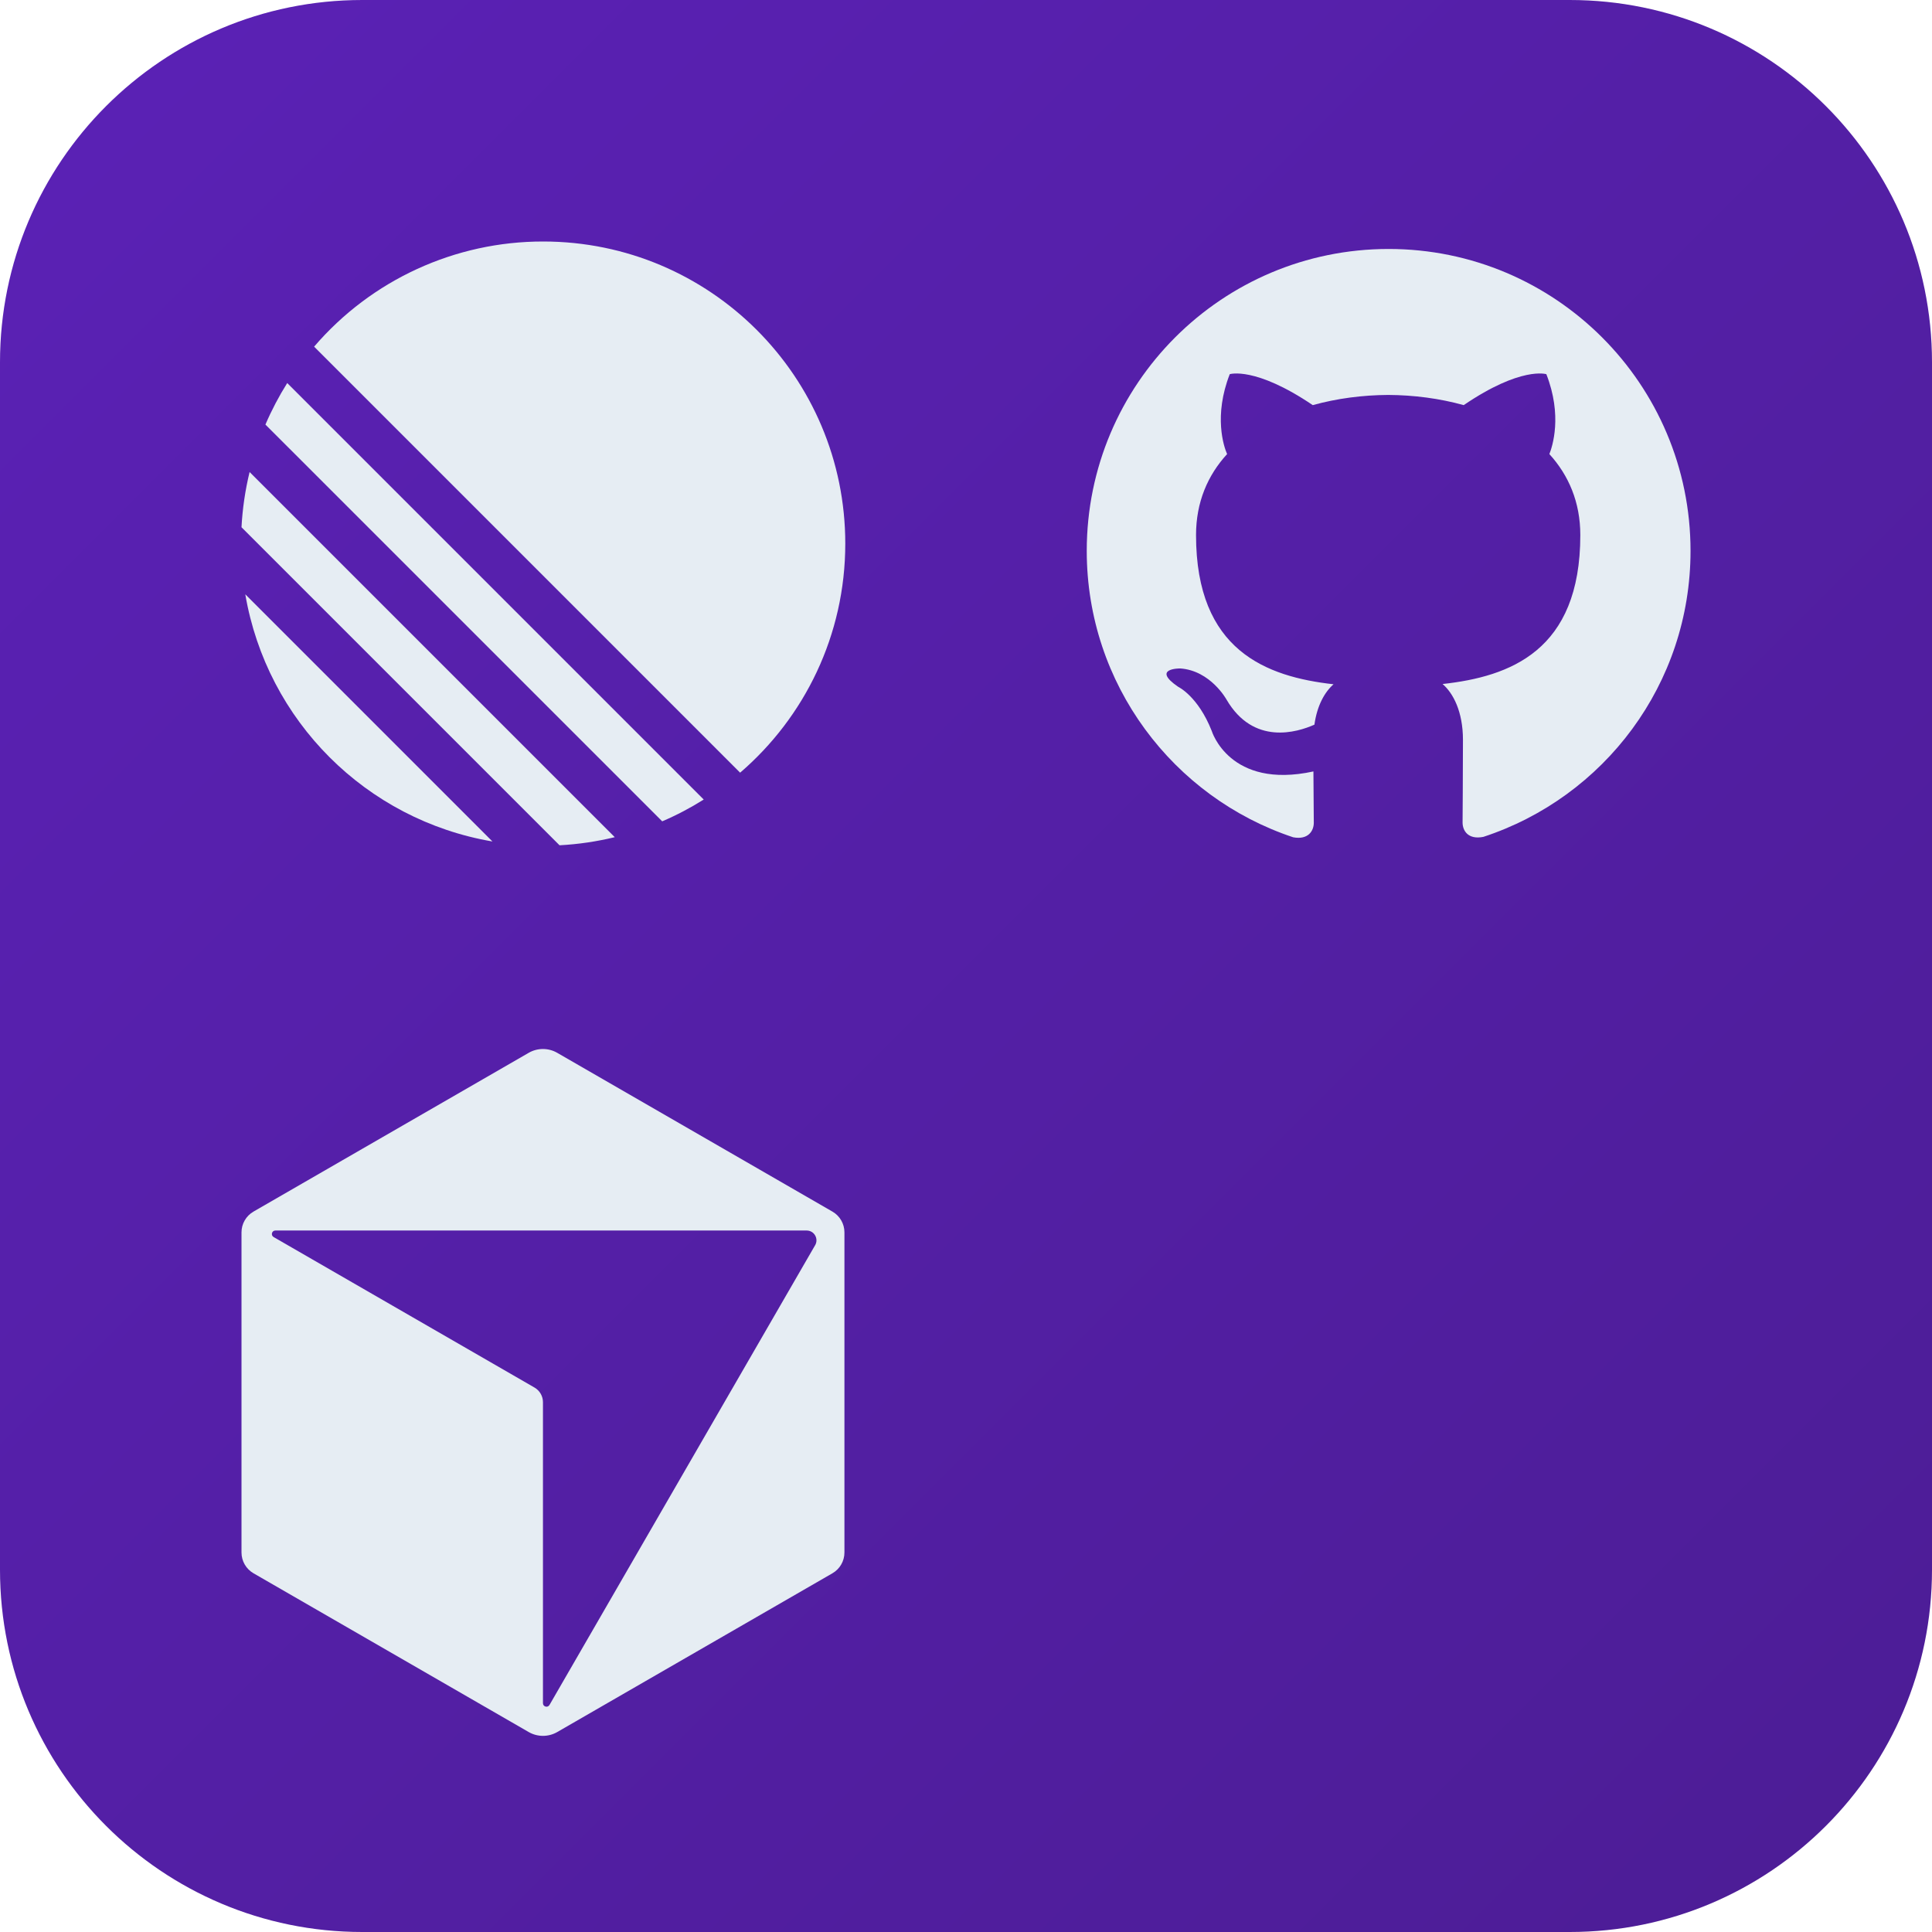
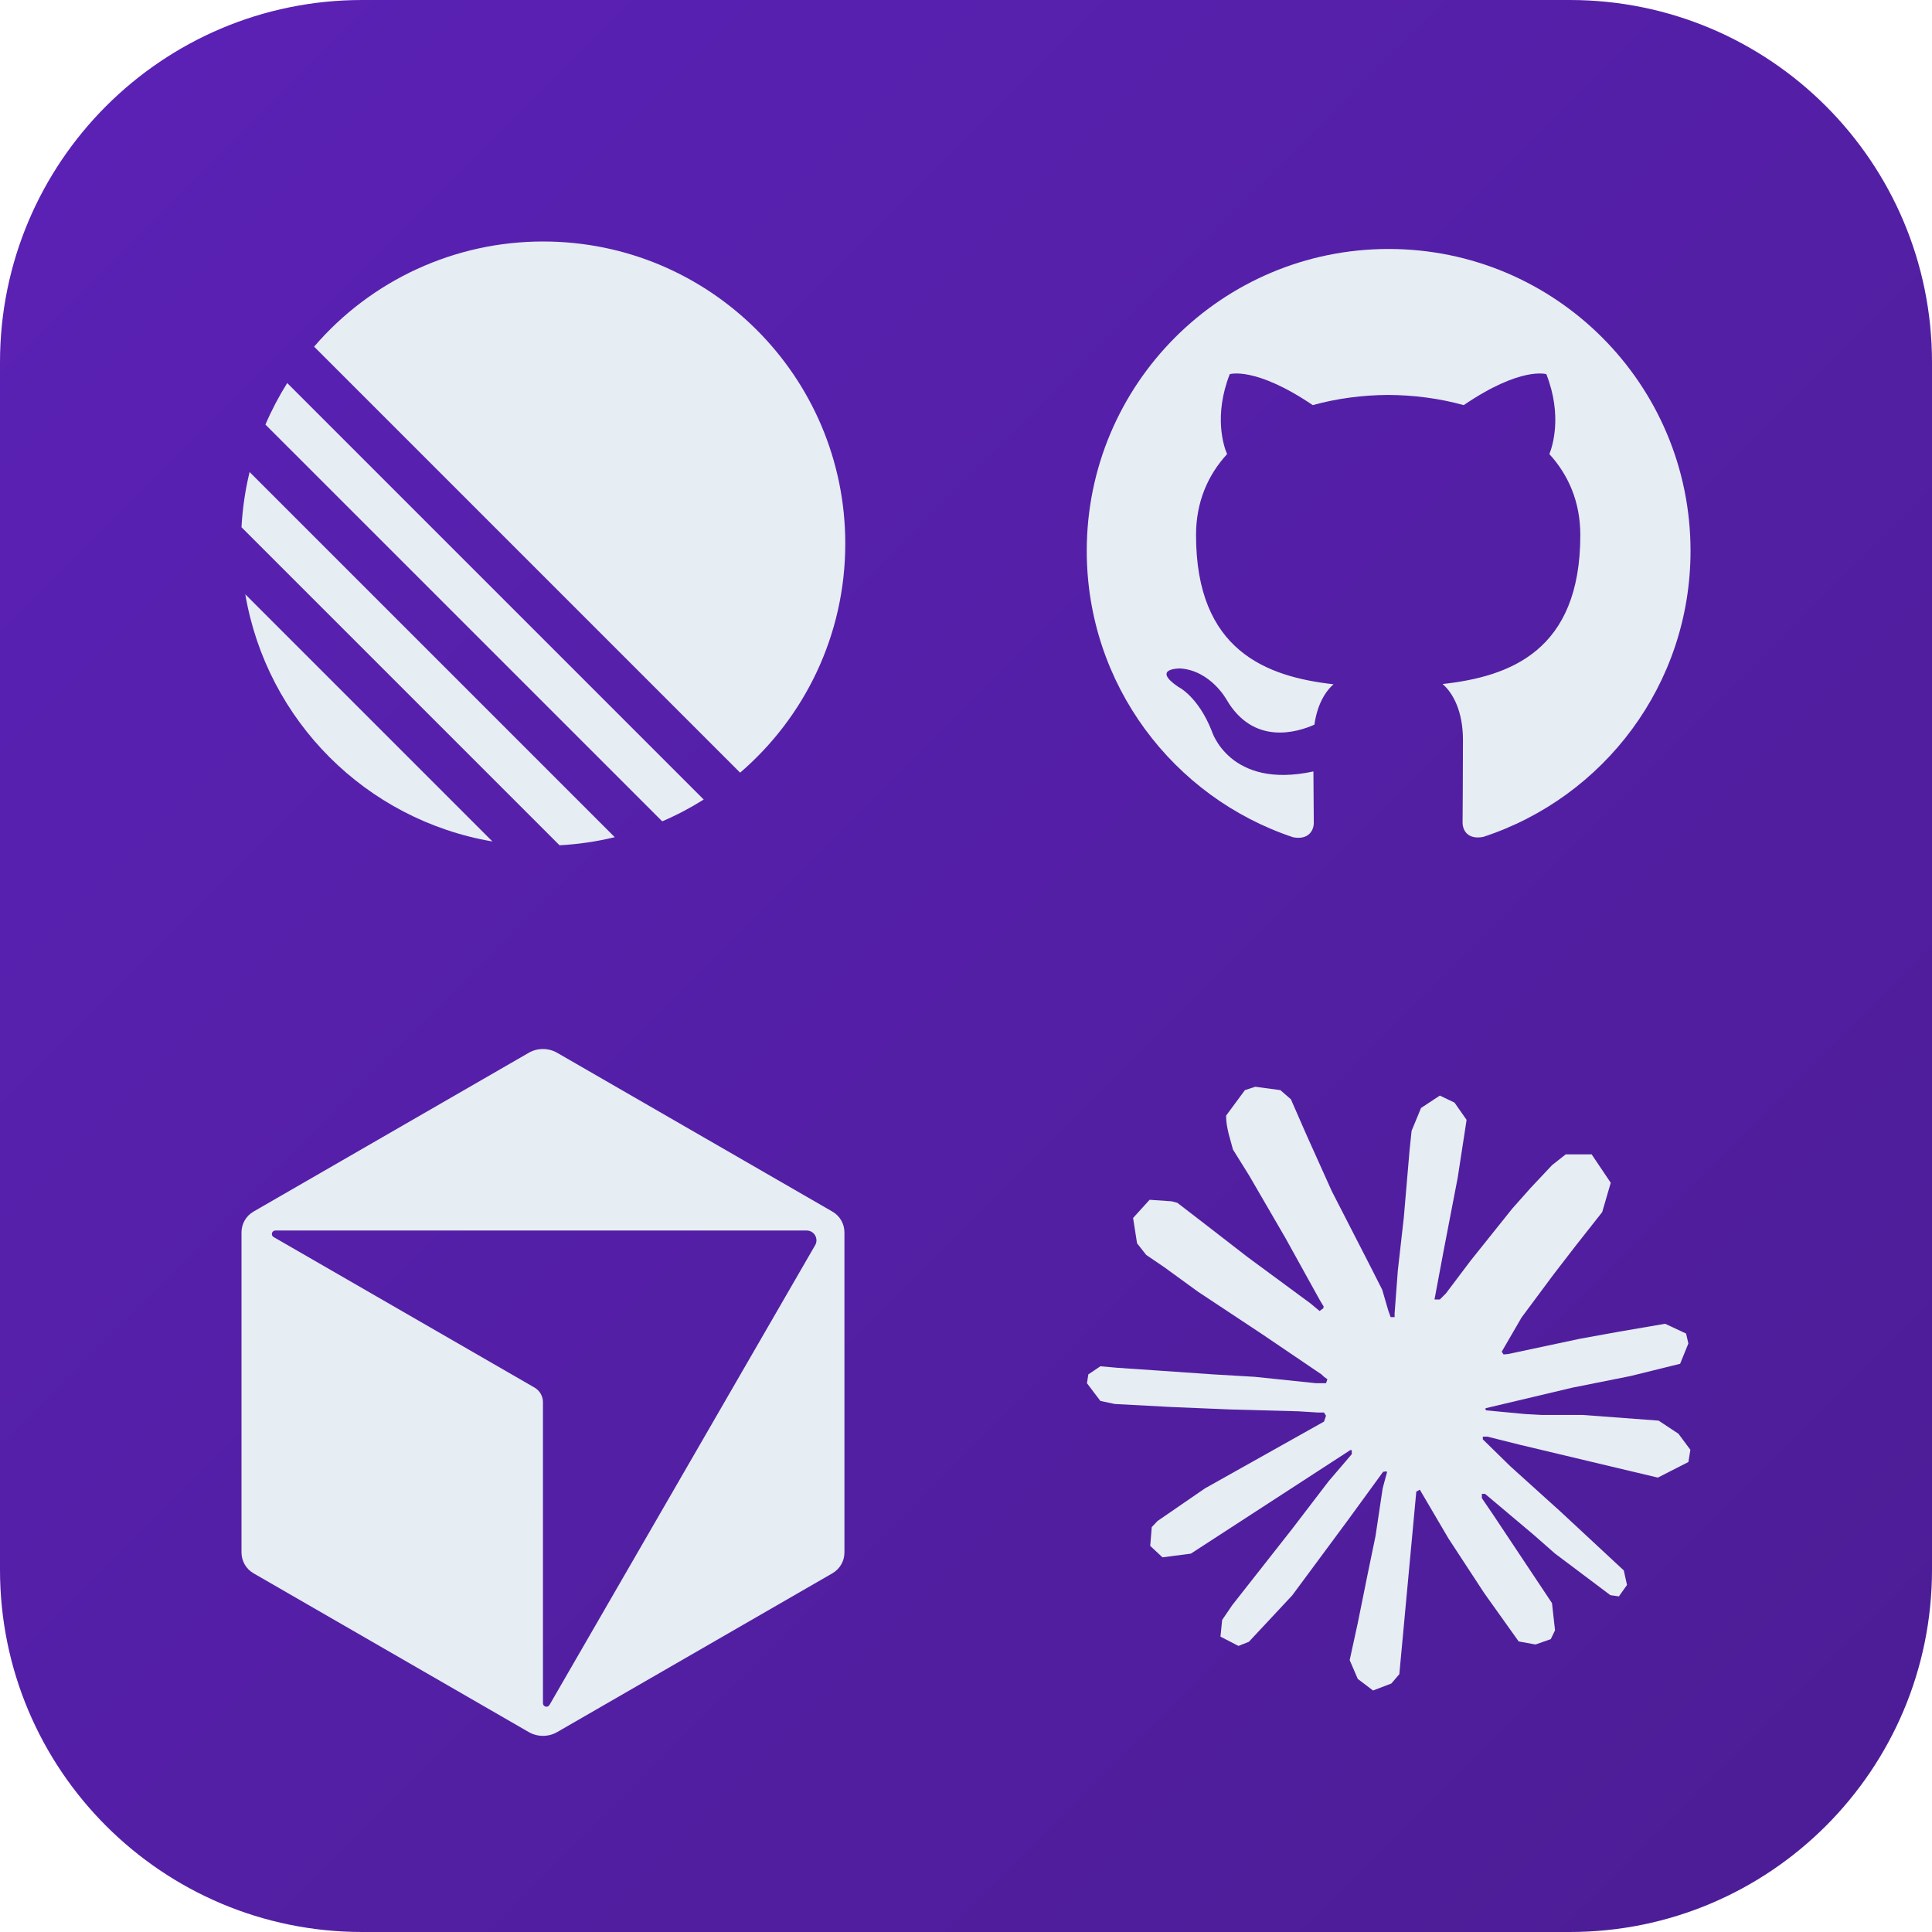
<svg xmlns="http://www.w3.org/2000/svg" viewBox="0 0 512 512">
  <defs>
    <linearGradient id="bg" x1="0%" y1="0%" x2="100%" y2="100%">
      <stop offset="0%" style="stop-color:#5B21B6" />
      <stop offset="100%" style="stop-color:#4C1D95" />
    </linearGradient>
  </defs>
  <rect width="512" height="512" rx="96" fill="url(#bg)" />
  <g transform="translate(64, 64) scale(6.667)">
    <path d="M2.886 4.18A11.982 11.982 0 0 1 11.99 0C18.624 0 24 5.376 24 12.009c0 3.64-1.62 6.903-4.18 9.105L2.887 4.18ZM1.817 5.626l16.556 16.556c-.524.33-1.075.62-1.65.866L.951 7.277c.247-.575.537-1.126.866-1.65ZM.322 9.163l14.515 14.515c-.71.172-1.443.282-2.195.322L0 11.358a12 12 0 0 1 .322-2.195Zm-.17 4.862 9.823 9.824a12.02 12.02 0 0 1-9.824-9.824Z" fill="#e6edf3" />
  </g>
  <g transform="translate(288, 64) scale(6.667)">
    <path d="M12 .297c-6.63 0-12 5.373-12 12 0 5.303 3.438 9.8 8.205 11.385.6.113.82-.258.82-.577 0-.285-.01-1.04-.015-2.04-3.338.724-4.042-1.61-4.042-1.61C4.422 18.07 3.633 17.7 3.633 17.7c-1.087-.744.084-.729.084-.729 1.205.084 1.838 1.236 1.838 1.236 1.07 1.835 2.809 1.305 3.495.998.108-.776.417-1.305.76-1.605-2.665-.3-5.466-1.332-5.466-5.93 0-1.31.465-2.38 1.235-3.22-.135-.303-.54-1.523.105-3.176 0 0 1.005-.322 3.3 1.23.96-.267 1.98-.399 3-.405 1.02.006 2.04.138 3 .405 2.28-1.552 3.285-1.23 3.285-1.23.645 1.653.24 2.873.12 3.176.765.84 1.23 1.91 1.23 3.22 0 4.61-2.805 5.625-5.475 5.92.42.36.81 1.096.81 2.22 0 1.606-.015 2.896-.015 3.286 0 .315.21.69.825.57C20.565 22.092 24 17.592 24 12.297c0-6.627-5.373-12-12-12" fill="#e6edf3" />
  </g>
  <g transform="translate(64, 278) scale(0.958)">
    <path d="M163.463 44.971L87.344 1.057C84.899-.354 81.883-.354 79.439 1.057L3.323 44.971C1.269 46.156 0 48.349 0 50.723V139.276C0 141.647 1.269 143.843 3.323 145.029L79.443 188.943C81.887 190.353 84.903 190.353 87.347 188.943L163.466 145.029C165.521 143.843 166.79 141.651 166.79 139.276V50.723C166.79 48.352 165.521 46.156 163.466 44.971H163.463ZM158.681 54.273L85.199 181.451C84.703 182.308 83.391 181.958 83.391 180.966V97.691C83.391 96.027 82.501 94.488 81.058 93.652L8.887 52.016C8.03 51.52 8.38 50.209 9.373 50.209H156.337C158.424 50.209 159.728 52.47 158.685 54.276H158.681V54.273Z" fill="#e6edf3" />
  </g>
+   <g transform="translate(288, 288) scale(6.667)">
+     <path d="m4.714 15.956 4.717-2.647.079-.231-.079-.128h-.231l-.789-.049-2.696-.073-2.337-.097-2.265-.121-.571-.121-.534-.704.055-.352.48-.322.686.061 1.518.103 2.277.158 1.651.097 2.447.255h.389l.055-.158-.134-.097-.103-.097L6.973 9.836l-2.55-1.688-1.336-.971-.723-.492-.364-.461-.158-1.008.656-.723.88.061.225.061.892.686 1.906 1.475 2.489 1.834.364.303.146-.103.018-.073-.164-.273-1.354-2.447-1.445-2.489-.643-1.032-.17-.619c-.061-.255-.103-.467-.103-.729L6.287.134 6.7 0l.996.134.419.364.619 1.415 1.002 2.228 1.554 3.03.455.898.243.832.091.255h.158v-.146l.128-1.706.237-2.095.231-2.696.079-.759.376-.911.747-.492.583.279.48.686-.067.443-.285 1.852-.559 2.902-.364 1.943h.212l.243-.243.984-1.305 1.651-2.064.729-.82.85-.905.546-.431h1.032l.759 1.129-.34 1.166-1.062 1.348-.88 1.141-1.263 1.7-.789 1.36.073.109.188-.018 2.853-.607 1.542-.279 1.84-.316.832.389.091.395-.328.807-1.967.486-2.307.461-3.436.814-.043.03.049.061 1.548.146.662.036h1.621l3.018.225.789.522.474.638-.079.486-1.214.619-1.639-.389-3.825-.911-1.311-.328h-.182v.109l1.093 1.069 2.003 1.809 2.507 2.331.128.577-.322.455-.34-.049-2.204-1.657-.85-.747-1.925-1.621h-.128v.17l.443.65 2.344 3.521.121 1.081-.17.352-.607.212-.668-.121-1.372-1.925L14.38 17.959l-1.141-1.943-.14.079-.674 7.255-.316.37-.729.279-.607-.461-.322-.747.322-1.475.389-1.925.316-1.53.285-1.9.17-.631-.012-.043-.14.018-1.433 1.967-2.18 2.945-1.724 1.846-.413.164-.716-.37.067-.662.401-.589 2.386-3.036 1.439-1.882.929-1.087-.006-.158h-.055l-6.338 4.116-1.129.146-.486-.455.061-.747.231-.243 1.906-1.311Z" fill="#e6edf3" />
+   </g>
</svg>
